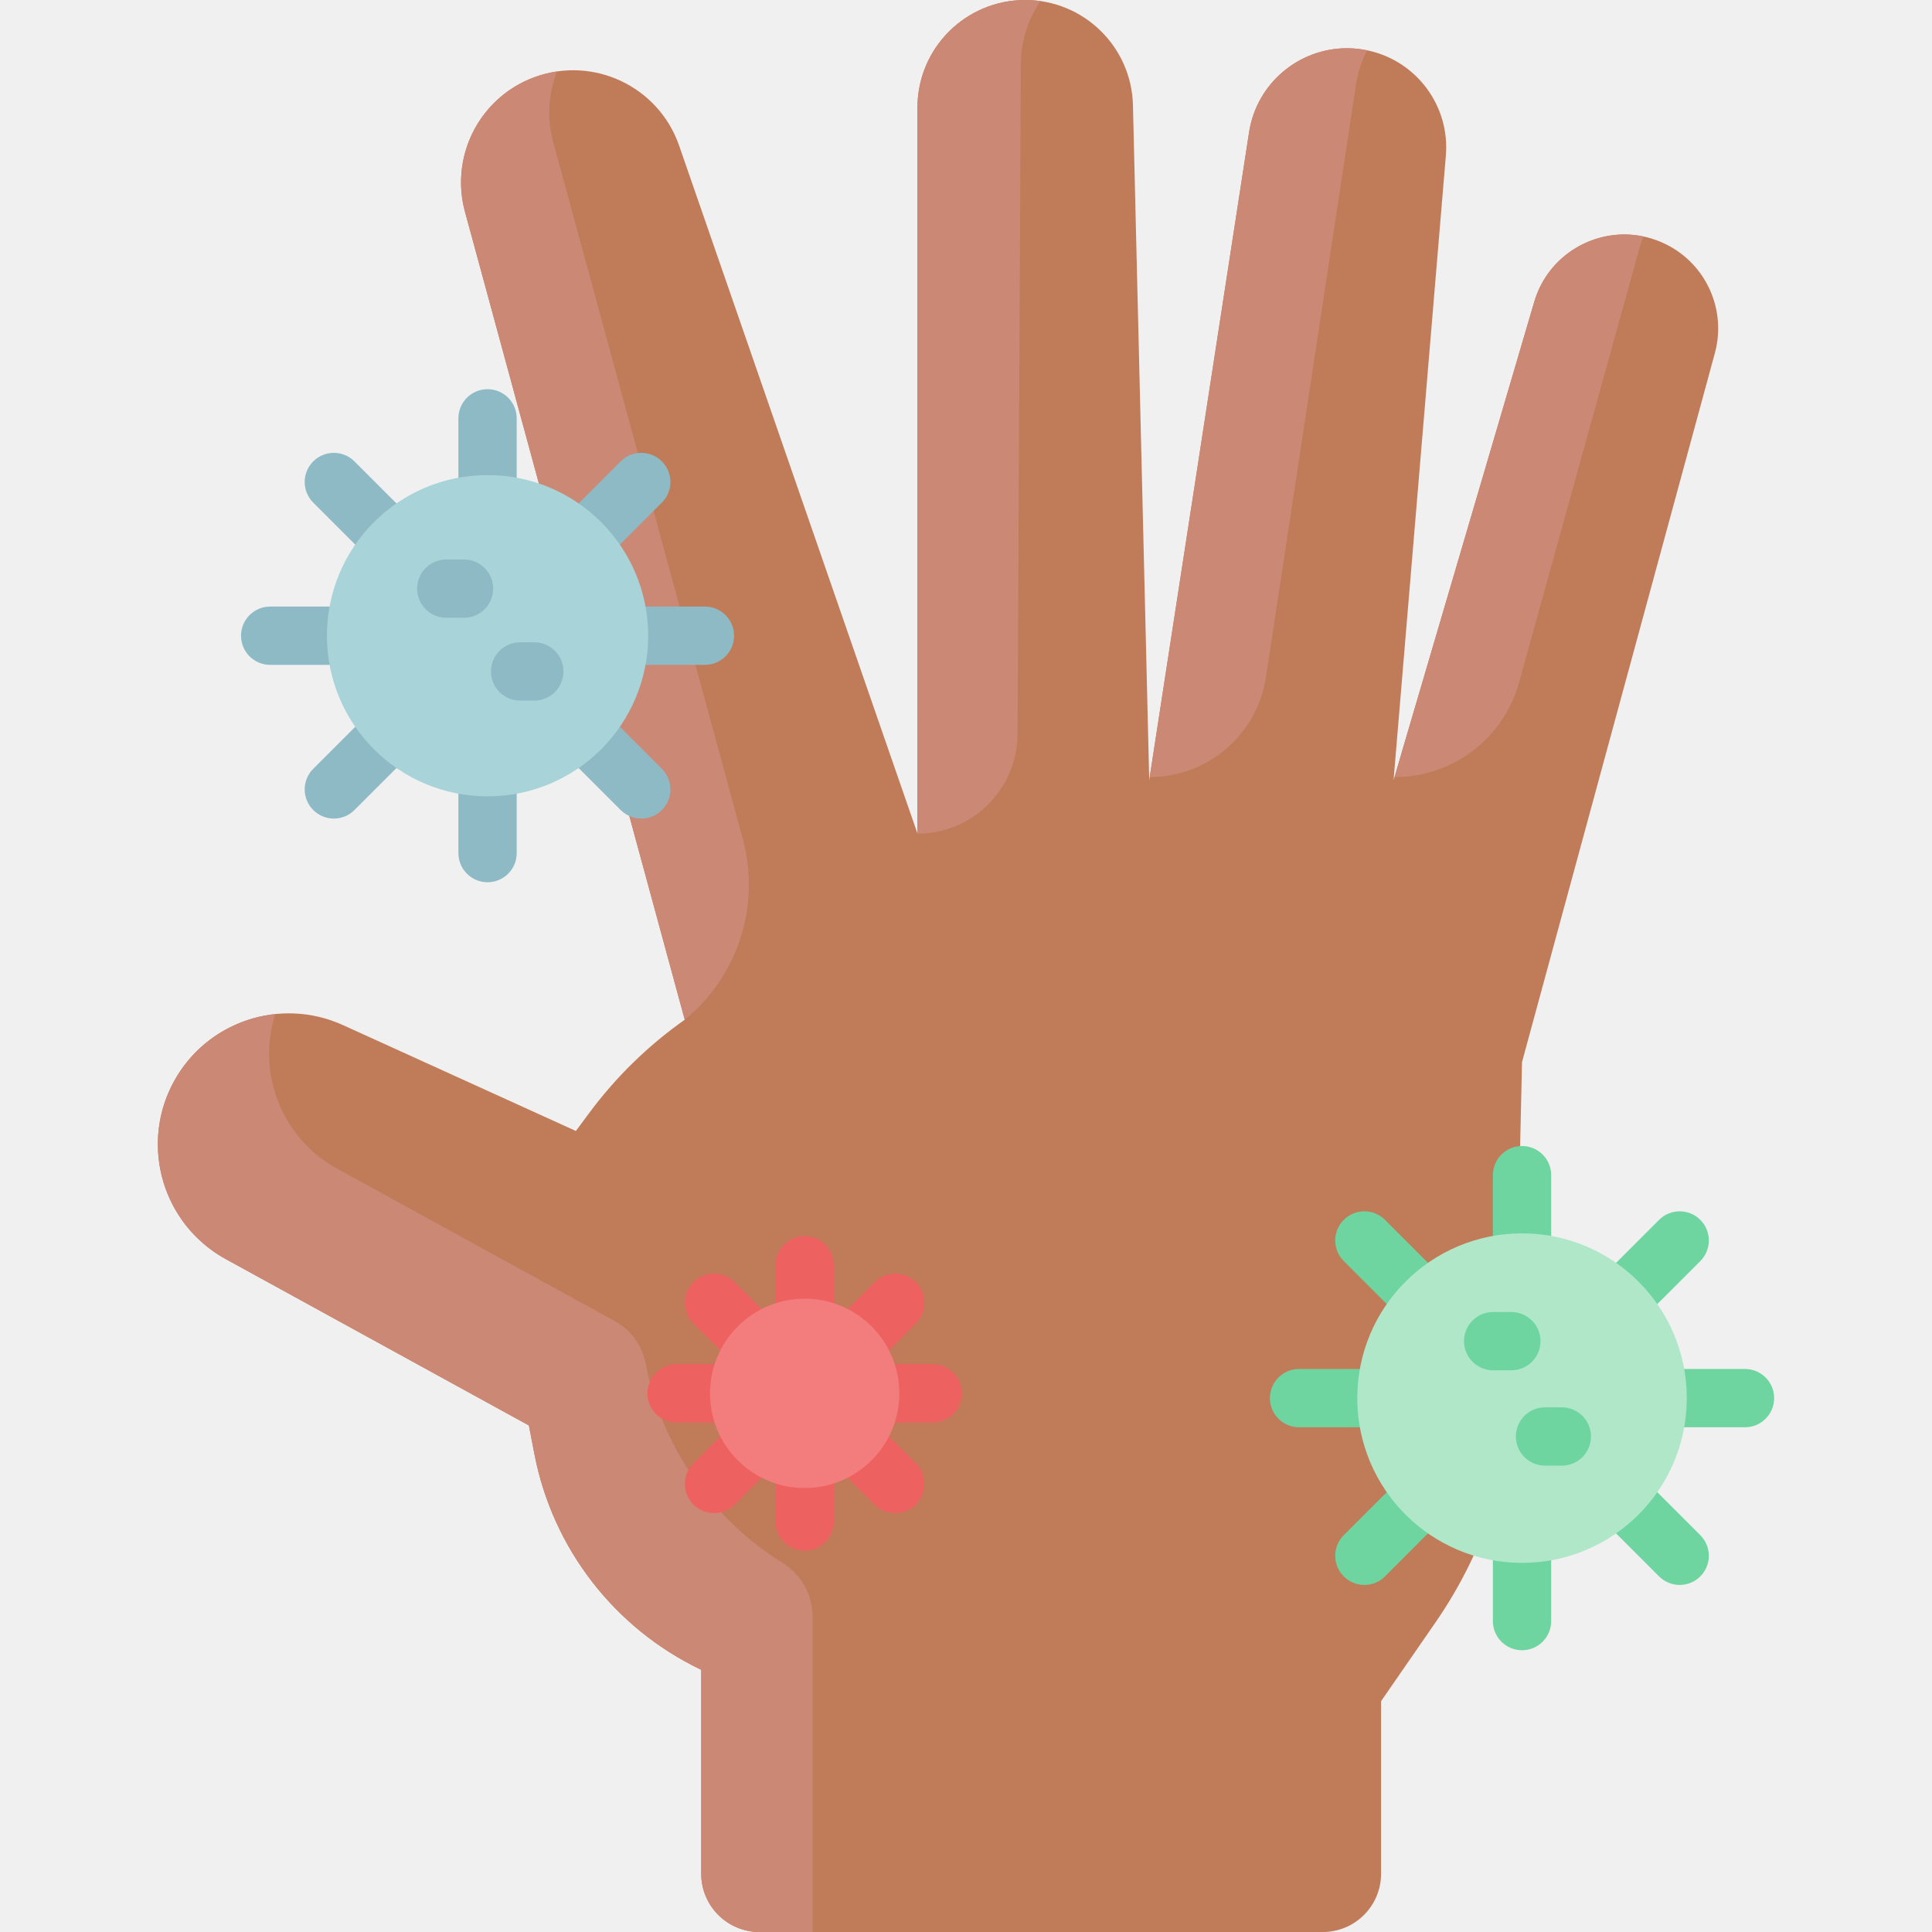
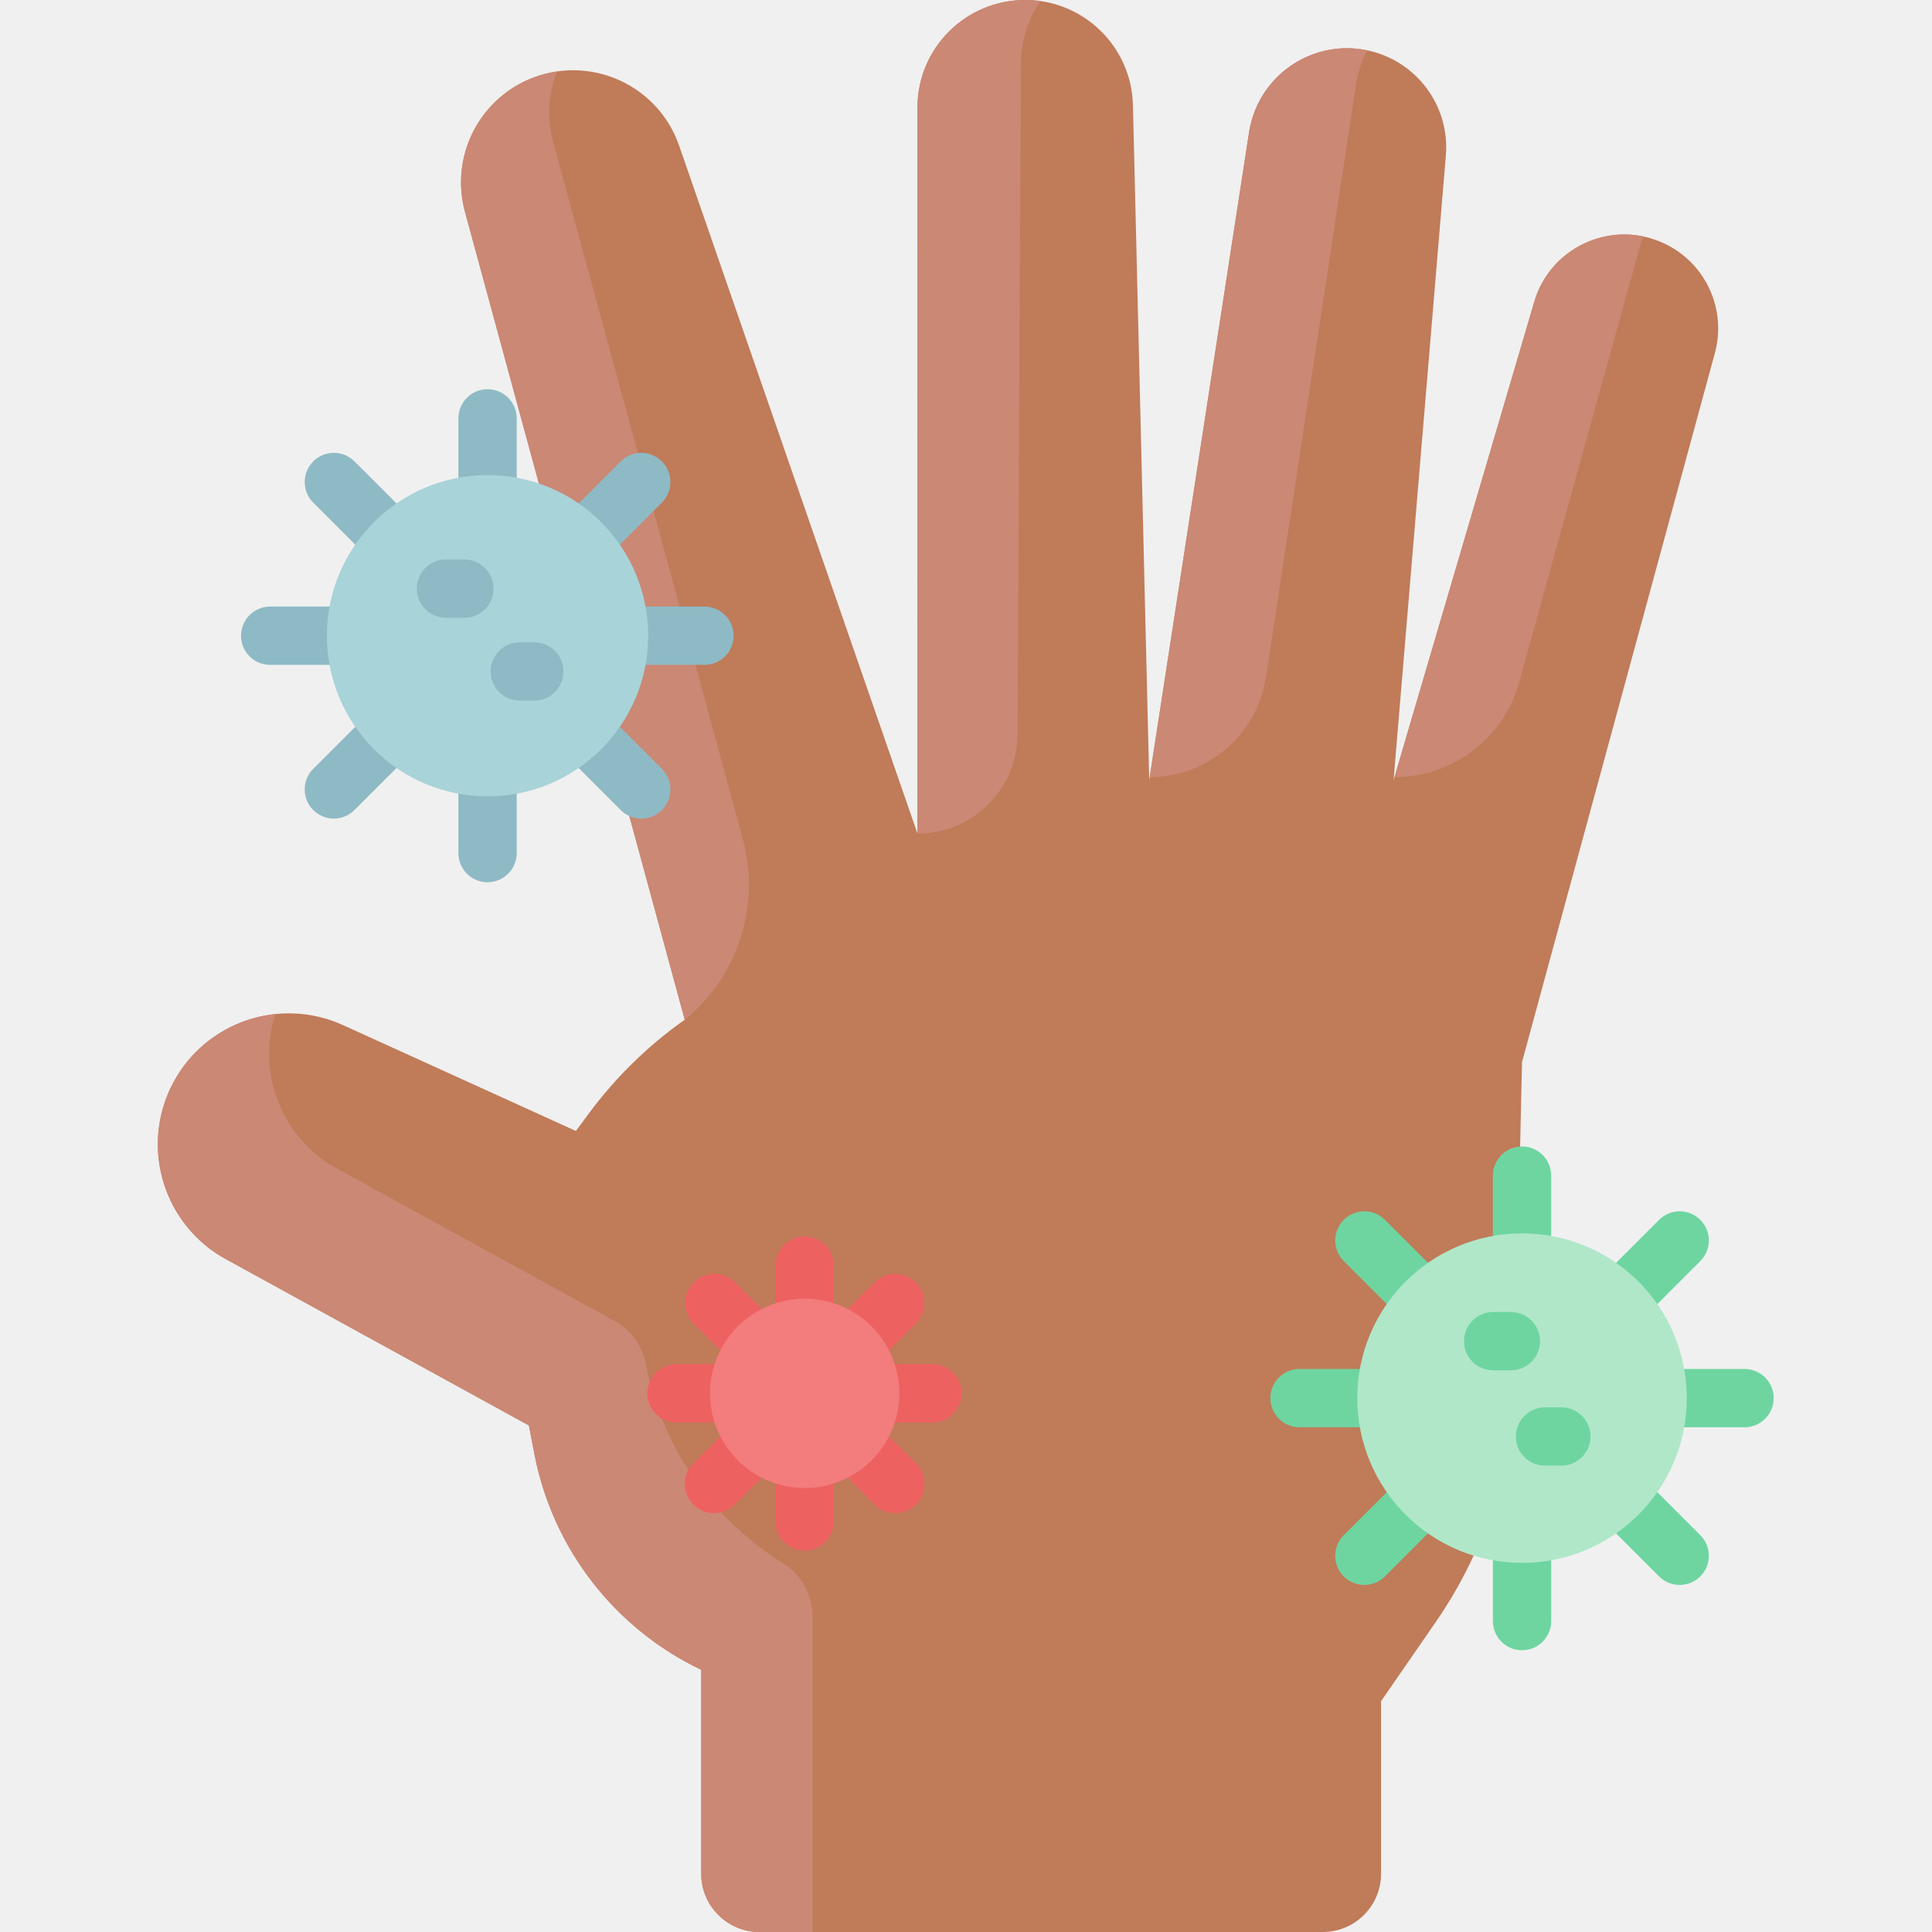
- <svg xmlns="http://www.w3.org/2000/svg" width="512" height="512" viewBox="0 0 512 512" fill="none">
-   <g clip-path="url(#clip0)">
-     <path d="M441.576 64.775C452.184 70.079 457.571 82.12 454.461 93.563L403.353 281.451L401.458 365.167C400.933 388.331 393.63 410.836 380.457 429.901L365.996 450.83V496.565C365.996 505.09 359.085 512 350.561 512H201.268C192.743 512 185.833 505.089 185.833 496.565V442.518C162.854 431.559 146.447 410.342 141.627 385.344L140.164 377.763L59.847 333.681C48.352 327.367 41.833 315.491 41.833 303.224C41.833 297.693 43.151 292.09 45.942 286.879C54.573 270.749 74.246 264.096 90.9 271.666L152.617 299.722L156.015 295.129C159.569 290.329 163.483 285.818 167.747 281.657C172.001 277.496 176.584 273.674 181.466 270.234L123.231 56.144C122.521 53.538 122.181 50.912 122.181 48.326C122.181 36.162 129.7 24.864 141.606 20.466C157.231 14.698 174.534 22.886 179.983 38.614L243.12 220.847V28.572C243.12 20.682 246.313 13.534 251.484 8.363C256.654 3.193 263.792 0 271.681 0C287.193 0 299.872 12.38 300.243 27.881L304.558 206.736L331.018 35.06C333.037 22 344.284 12.782 356.953 12.782C358.797 12.782 360.671 12.978 362.546 13.379C375.441 16.181 384.268 28.098 383.166 41.251L369.313 206.736L406.587 80.008C409.822 68.998 419.854 62.138 430.473 62.138C434.191 62.138 437.981 62.983 441.576 64.775Z" fill="#C07B59" />
-     <path d="M215.323 428.249C215.323 422.523 212.314 417.255 207.453 414.229C188.625 402.506 175.368 383.404 171.117 361.364C170.19 356.562 167.173 352.422 162.886 350.068L89.337 309.701C77.843 303.387 71.323 291.511 71.323 279.244C71.323 275.732 71.868 272.186 72.971 268.734C61.871 269.892 51.562 276.378 45.942 286.878C43.151 292.09 41.833 297.693 41.833 303.224C41.833 315.491 48.352 327.367 59.847 333.68L140.164 377.763L141.627 385.344C146.447 410.341 162.854 431.559 185.833 442.518V496.565C185.833 505.09 192.744 512 201.268 512H215.323V428.249Z" fill="#CB8874" />
-     <path d="M213.247 410.935C208.981 410.935 205.522 407.476 205.522 403.21V335.304C205.522 331.038 208.981 327.579 213.247 327.579C217.513 327.579 220.972 331.038 220.972 335.304V403.21C220.972 407.476 217.513 410.935 213.247 410.935Z" fill="#EE6161" />
-     <path d="M189.239 400.991C187.263 400.991 185.285 400.237 183.777 398.728C180.76 395.711 180.76 390.82 183.777 387.804L231.794 339.787C234.81 336.771 239.702 336.771 242.718 339.787C245.734 342.804 245.734 347.696 242.718 350.711L194.701 398.728C193.193 400.236 191.216 400.991 189.239 400.991Z" fill="#EE6161" />
-     <path d="M247.2 376.982H179.294C175.027 376.982 171.569 373.523 171.569 369.257C171.569 364.991 175.027 361.532 179.294 361.532H247.2C251.466 361.532 254.925 364.991 254.925 369.257C254.925 373.523 251.466 376.982 247.2 376.982Z" fill="#EE6161" />
-     <path d="M237.256 400.991C235.279 400.991 233.301 400.237 231.794 398.728L183.777 350.711C180.76 347.695 180.76 342.803 183.777 339.787C186.794 336.771 191.685 336.771 194.701 339.787L242.718 387.804C245.734 390.821 245.734 395.712 242.718 398.728C241.21 400.236 239.232 400.991 237.256 400.991Z" fill="#EE6161" />
-     <path d="M213.247 394.345C227.103 394.345 238.335 383.113 238.335 369.257C238.335 355.401 227.103 344.169 213.247 344.169C199.391 344.169 188.159 355.401 188.159 369.257C188.159 383.113 199.391 394.345 213.247 394.345Z" fill="#F37C7C" />
-     <path d="M181.461 270.237C195.604 258.7 201.638 239.912 196.847 222.298L146.611 37.611C145.9 35.005 145.56 32.378 145.56 29.793C145.56 26.029 146.294 22.349 147.642 18.93C145.625 19.224 143.597 19.73 141.606 20.466C129.699 24.864 122.181 36.162 122.181 48.326C122.181 50.912 122.521 53.538 123.231 56.144L181.466 270.234C181.463 270.236 181.458 270.24 181.461 270.237Z" fill="#CB8874" />
-     <path d="M129.207 233.804C124.941 233.804 121.482 230.346 121.482 226.079V110.864C121.482 106.598 124.941 103.14 129.207 103.14C133.473 103.14 136.932 106.598 136.932 110.864V226.079C136.932 230.346 133.473 233.804 129.207 233.804Z" fill="#8EBAC5" />
-     <path d="M88.473 216.931C86.496 216.931 84.519 216.177 83.011 214.668C79.994 211.651 79.994 206.76 83.011 203.744L164.481 122.274C167.497 119.258 172.389 119.258 175.404 122.274C178.421 125.291 178.421 130.182 175.404 133.198L93.934 214.668C92.427 216.177 90.449 216.931 88.473 216.931Z" fill="#8EBAC5" />
-     <path d="M186.815 176.197H71.6C67.334 176.197 63.875 172.738 63.875 168.472C63.875 164.206 67.334 160.747 71.6 160.747H186.815C191.081 160.747 194.54 164.206 194.54 168.472C194.54 172.738 191.081 176.197 186.815 176.197Z" fill="#8EBAC5" />
-     <path d="M169.942 216.931C167.965 216.931 165.987 216.177 164.48 214.668L83.01 133.198C79.993 130.181 79.993 125.29 83.01 122.274C86.026 119.258 90.918 119.258 93.934 122.274L175.403 203.744C178.42 206.761 178.42 211.652 175.403 214.668C173.896 216.177 171.919 216.931 169.942 216.931Z" fill="#8EBAC5" />
-     <path d="M129.207 211.039C152.716 211.039 171.774 191.981 171.774 168.472C171.774 144.963 152.716 125.905 129.207 125.905C105.698 125.905 86.641 144.963 86.641 168.472C86.641 191.981 105.698 211.039 129.207 211.039Z" fill="#A8D3D8" />
-     <path d="M122.968 163.718H118.265C113.999 163.718 110.54 160.26 110.54 155.994C110.54 151.727 113.999 148.269 118.265 148.269H122.968C127.234 148.269 130.693 151.727 130.693 155.994C130.693 160.26 127.234 163.718 122.968 163.718Z" fill="#8EBAC5" />
-     <path d="M141.599 185.665H137.836C133.57 185.665 130.111 182.207 130.111 177.94C130.111 173.674 133.57 170.216 137.836 170.216H141.599C145.865 170.216 149.323 173.674 149.323 177.94C149.323 182.207 145.865 185.665 141.599 185.665Z" fill="#8EBAC5" />
-     <path d="M403.354 437.331C399.088 437.331 395.629 433.872 395.629 429.606V311.429C395.629 307.163 399.088 303.704 403.354 303.704C407.62 303.704 411.079 307.163 411.079 311.429V429.606C411.079 433.872 407.62 437.331 403.354 437.331Z" fill="#6ED5A1" />
-     <path d="M361.573 420.024C359.596 420.024 357.619 419.27 356.111 417.762C353.094 414.745 353.094 409.853 356.111 406.838L439.675 323.274C442.691 320.257 447.583 320.257 450.598 323.274C453.615 326.291 453.615 331.182 450.598 334.198L367.035 417.762C365.527 419.269 363.549 420.024 361.573 420.024Z" fill="#6ED5A1" />
-     <path d="M462.443 378.242H344.266C340 378.242 336.541 374.783 336.541 370.517C336.541 366.251 340 362.792 344.266 362.792H462.443C466.709 362.792 470.168 366.251 470.168 370.517C470.168 374.783 466.709 378.242 462.443 378.242Z" fill="#6ED5A1" />
-     <path d="M445.137 420.024C443.16 420.024 441.182 419.27 439.675 417.762L356.111 334.198C353.094 331.181 353.094 326.29 356.111 323.274C359.128 320.257 364.019 320.257 367.035 323.274L450.598 406.838C453.615 409.854 453.615 414.746 450.598 417.762C449.091 419.269 447.113 420.024 445.137 420.024Z" fill="#6ED5A1" />
-     <path d="M403.354 414.178C427.467 414.178 447.015 394.631 447.015 370.518C447.015 346.404 427.467 326.857 403.354 326.857C379.241 326.857 359.694 346.404 359.694 370.518C359.694 394.631 379.241 414.178 403.354 414.178Z" fill="#B0E7C9" />
-     <path d="M400.528 363.146H395.698C391.432 363.146 387.974 359.687 387.974 355.421C387.974 351.155 391.432 347.696 395.698 347.696H400.528C404.794 347.696 408.253 351.155 408.253 355.421C408.253 359.687 404.794 363.146 400.528 363.146Z" fill="#6ED5A1" />
-     <path d="M413.903 388.41H409.445C405.178 388.41 401.72 384.951 401.72 380.685C401.72 376.419 405.178 372.96 409.445 372.96H413.903C418.169 372.96 421.628 376.419 421.628 380.685C421.628 384.951 418.169 388.41 413.903 388.41Z" fill="#6ED5A1" />
-     <path d="M243.119 220.945C257.727 220.945 269.589 209.141 269.663 194.534L270.549 16.926C270.561 14.225 270.935 11.603 271.626 9.111C272.508 5.928 273.912 2.955 275.737 0.291C274.412 0.102 273.058 0 271.681 0C263.792 0 256.654 3.193 251.484 8.363C246.313 13.534 243.12 20.682 243.173 28.576L243.119 220.945Z" fill="#CB8874" />
-     <path d="M304.682 205.935C320.091 205.935 333.189 194.676 335.505 179.442L359.358 22.442C359.762 19.771 360.513 17.232 361.559 14.868C361.791 14.345 362.061 13.838 362.322 13.332C360.525 12.963 358.721 12.782 356.953 12.782C344.284 12.782 333.037 22 331.018 35.06L304.682 205.935Z" fill="#CB8874" />
-     <path d="M369.646 205.935C384.997 205.935 398.462 195.695 402.563 180.903L434.513 65.657C434.797 64.631 435.151 63.632 435.527 62.664C433.847 62.312 432.148 62.138 430.474 62.138C419.855 62.138 409.823 68.998 406.589 80.008L371.512 199.261L369.646 205.935Z" fill="#CB8874" />
+ <svg xmlns="http://www.w3.org/2000/svg" width="512" height="512" fill="none">
+   <g clip-path="url(#a)">
+     <path d="M441.576 64.775c10.608 5.304 15.995 17.345 12.885 28.788L403.353 281.45l-1.895 83.716a118.61 118.61 0 0 1-21.001 64.734l-14.461 20.929v45.735c0 8.525-6.911 15.435-15.435 15.435H201.268c-8.525 0-15.435-6.911-15.435-15.435v-54.047a80.155 80.155 0 0 1-44.206-57.174l-1.463-7.581-80.317-44.082c-11.495-6.314-18.014-18.19-18.014-30.457a34.51 34.51 0 0 1 4.11-16.345c8.63-16.13 28.303-22.783 44.957-15.213l61.717 28.056 3.398-4.593a111.56 111.56 0 0 1 11.732-13.472 111.31 111.31 0 0 1 13.719-11.423l-58.235-214.09a29.715 29.715 0 0 1-1.05-7.818c0-12.164 7.519-23.462 19.425-27.86 15.625-5.768 32.928 2.42 38.377 18.148l63.137 182.233V28.571c0-7.89 3.193-15.037 8.364-20.208A28.464 28.464 0 0 1 271.681 0c15.512 0 28.191 12.38 28.562 27.881l4.315 178.855 26.46-171.676c2.019-13.06 13.266-22.278 25.935-22.278 1.844 0 3.718.196 5.593.597 12.895 2.802 21.722 14.719 20.62 27.872l-13.853 165.485 37.274-126.728c3.235-11.01 13.267-17.87 23.886-17.87 3.718 0 7.508.845 11.103 2.637Z" fill="#C07B59" />
+     <path d="M215.323 428.249c0-5.726-3.009-10.994-7.87-14.02a80.162 80.162 0 0 1-36.336-52.865 16.443 16.443 0 0 0-8.231-11.296l-73.549-40.367c-11.495-6.314-18.014-18.19-18.014-30.457 0-3.512.545-7.058 1.648-10.51-11.1 1.158-21.41 7.644-27.029 18.144a34.518 34.518 0 0 0-4.11 16.346c0 12.267 6.52 24.143 18.015 30.456l80.317 44.083 1.463 7.581a80.157 80.157 0 0 0 44.206 57.174v54.047c0 8.525 6.911 15.435 15.435 15.435h14.055v-83.751Z" fill="#CB8874" />
+     <path d="M213.247 410.935a7.726 7.726 0 0 1-7.725-7.725v-67.906a7.726 7.726 0 0 1 15.45 0v67.906a7.726 7.726 0 0 1-7.725 7.725Z" fill="#EE6161" />
+     <path d="M189.239 400.991a7.699 7.699 0 0 1-5.462-2.263 7.724 7.724 0 0 1 0-10.924l48.017-48.017a7.725 7.725 0 0 1 10.924 10.924l-48.017 48.017a7.701 7.701 0 0 1-5.462 2.263Z" fill="#EE6161" />
+     <path d="M247.2 376.982h-67.906a7.725 7.725 0 1 1 0-15.45H247.2a7.726 7.726 0 0 1 0 15.45Z" fill="#EE6161" />
+     <path d="M237.256 400.991a7.695 7.695 0 0 1-5.462-2.263l-48.017-48.017a7.725 7.725 0 0 1 10.924-10.924l48.017 48.017a7.725 7.725 0 0 1-5.462 13.187Z" fill="#EE6161" />
+     <path d="M213.247 394.345c13.856 0 25.088-11.232 25.088-25.088 0-13.856-11.232-25.088-25.088-25.088-13.856 0-25.088 11.232-25.088 25.088 0 13.856 11.232 25.088 25.088 25.088Z" fill="#F37C7C" />
+     <path d="M181.461 270.237c14.143-11.537 20.177-30.325 15.386-47.939L146.611 37.611a29.675 29.675 0 0 1-1.051-7.818c0-3.764.734-7.444 2.082-10.863a29.9 29.9 0 0 0-6.036 1.536c-11.907 4.398-19.425 15.696-19.425 27.86 0 2.586.34 5.212 1.05 7.818l58.235 214.09c-.003.002-.008.006-.005.003Z" fill="#CB8874" />
+     <path d="M129.207 233.804a7.725 7.725 0 0 1-7.725-7.725V110.864a7.725 7.725 0 0 1 7.725-7.724 7.725 7.725 0 0 1 7.725 7.724v115.215a7.725 7.725 0 0 1-7.725 7.725Z" fill="#8EBAC5" />
+     <path d="M88.473 216.931a7.698 7.698 0 0 1-5.462-2.263 7.724 7.724 0 0 1 0-10.924l81.47-81.47a7.724 7.724 0 0 1 10.923 10.924l-81.47 81.47a7.697 7.697 0 0 1-5.461 2.263Z" fill="#8EBAC5" />
+     <path d="M186.815 176.197H71.6a7.725 7.725 0 0 1 0-15.45h115.215a7.726 7.726 0 0 1 0 15.45Z" fill="#8EBAC5" />
+     <path d="M169.942 216.931a7.695 7.695 0 0 1-5.462-2.263l-81.47-81.47a7.724 7.724 0 1 1 10.924-10.924l81.469 81.47a7.724 7.724 0 0 1 0 10.924 7.693 7.693 0 0 1-5.461 2.263Z" fill="#8EBAC5" />
+     <path d="M129.207 211.039c23.509 0 42.567-19.058 42.567-42.567s-19.058-42.567-42.567-42.567-42.566 19.058-42.566 42.567 19.057 42.567 42.566 42.567Z" fill="#A8D3D8" />
+     <path d="M122.968 163.718h-4.703a7.725 7.725 0 1 1 0-15.449h4.703a7.725 7.725 0 1 1 0 15.449ZM141.599 185.665h-3.763a7.725 7.725 0 1 1 0-15.449h3.763a7.724 7.724 0 0 1 7.724 7.724 7.724 7.724 0 0 1-7.724 7.725Z" fill="#8EBAC5" />
+     <path d="M403.354 437.331a7.726 7.726 0 0 1-7.725-7.725V311.429a7.726 7.726 0 0 1 15.45 0v118.177a7.726 7.726 0 0 1-7.725 7.725Z" fill="#6ED5A1" />
+     <path d="M361.573 420.024a7.724 7.724 0 0 1-5.462-13.186l83.564-83.564a7.722 7.722 0 0 1 10.923 0 7.724 7.724 0 0 1 0 10.924l-83.563 83.564a7.706 7.706 0 0 1-5.462 2.262Z" fill="#6ED5A1" />
+     <path d="M462.443 378.242H344.266a7.726 7.726 0 0 1 0-15.45h118.177a7.726 7.726 0 0 1 0 15.45Z" fill="#6ED5A1" />
+     <path d="M445.137 420.024a7.699 7.699 0 0 1-5.462-2.262l-83.564-83.564a7.724 7.724 0 0 1 0-10.924 7.724 7.724 0 0 1 10.924 0l83.563 83.564a7.724 7.724 0 0 1-5.461 13.186Z" fill="#6ED5A1" />
+     <path d="M403.354 414.178c24.113 0 43.661-19.547 43.661-43.66 0-24.114-19.548-43.661-43.661-43.661-24.113 0-43.66 19.547-43.66 43.661 0 24.113 19.547 43.66 43.66 43.66Z" fill="#B0E7C9" />
+     <path d="M400.528 363.146h-4.83a7.725 7.725 0 0 1-7.724-7.725 7.725 7.725 0 0 1 7.724-7.725h4.83a7.726 7.726 0 0 1 0 15.45ZM413.903 388.41h-4.458a7.725 7.725 0 1 1 0-15.45h4.458a7.726 7.726 0 0 1 0 15.45Z" fill="#6ED5A1" />
+     <path d="M243.119 220.945c14.608 0 26.47-11.804 26.544-26.411l.886-177.608a29.71 29.71 0 0 1 1.077-7.815 29.576 29.576 0 0 1 4.111-8.82A28.63 28.63 0 0 0 271.681 0a28.464 28.464 0 0 0-20.197 8.363c-5.171 5.17-8.364 12.319-8.311 20.213l-.054 192.369ZM304.682 205.935c15.409 0 28.507-11.259 30.823-26.493l23.853-157a29.665 29.665 0 0 1 2.201-7.574c.232-.524.502-1.03.763-1.536a26.753 26.753 0 0 0-5.369-.55c-12.669 0-23.916 9.218-25.935 22.278l-26.336 170.875ZM369.646 205.935c15.351 0 28.816-10.24 32.917-25.032l31.95-115.246a31.538 31.538 0 0 1 1.014-2.993 24.666 24.666 0 0 0-5.053-.526c-10.619 0-20.651 6.86-23.885 17.87l-35.077 119.253-1.866 6.674Z" fill="#CB8874" />
  </g>
  <defs>
-     <clipPath id="clip0">
-       <rect width="512" height="512" fill="white" />
+     <clipPath id="a">
+       <path fill="#fff" d="M0 0h512v512H0z" />
    </clipPath>
  </defs>
</svg>
